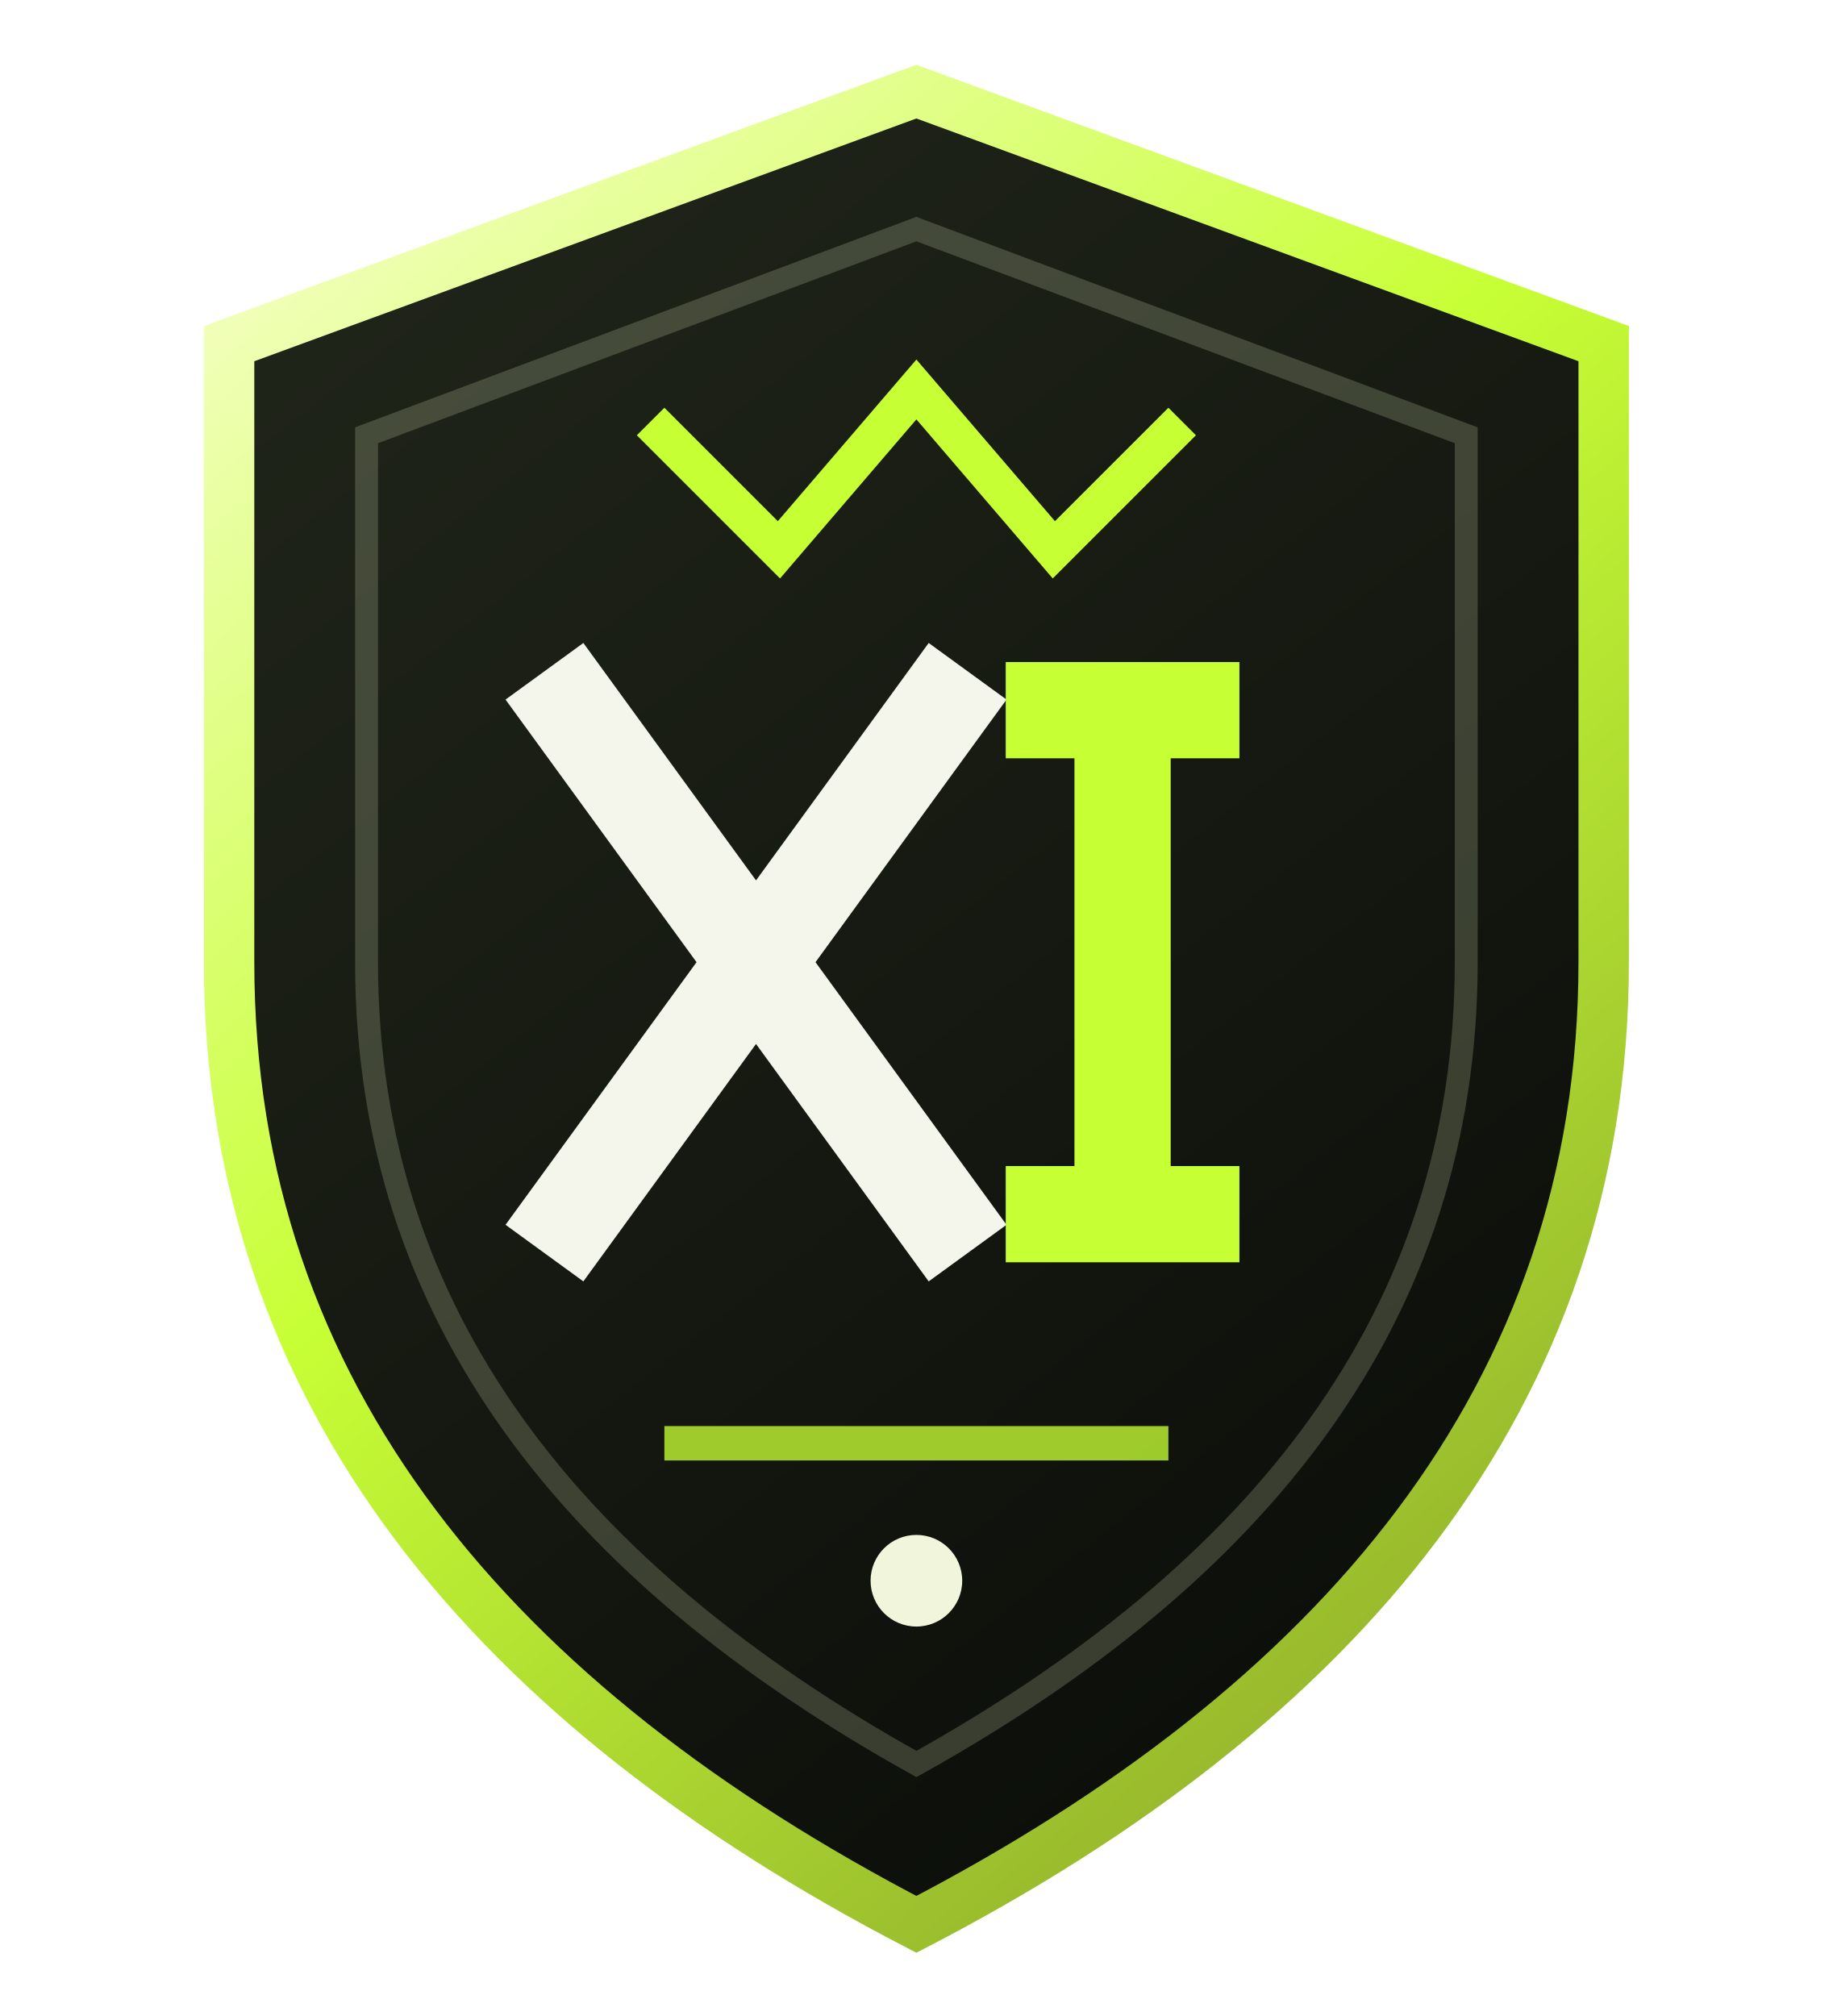
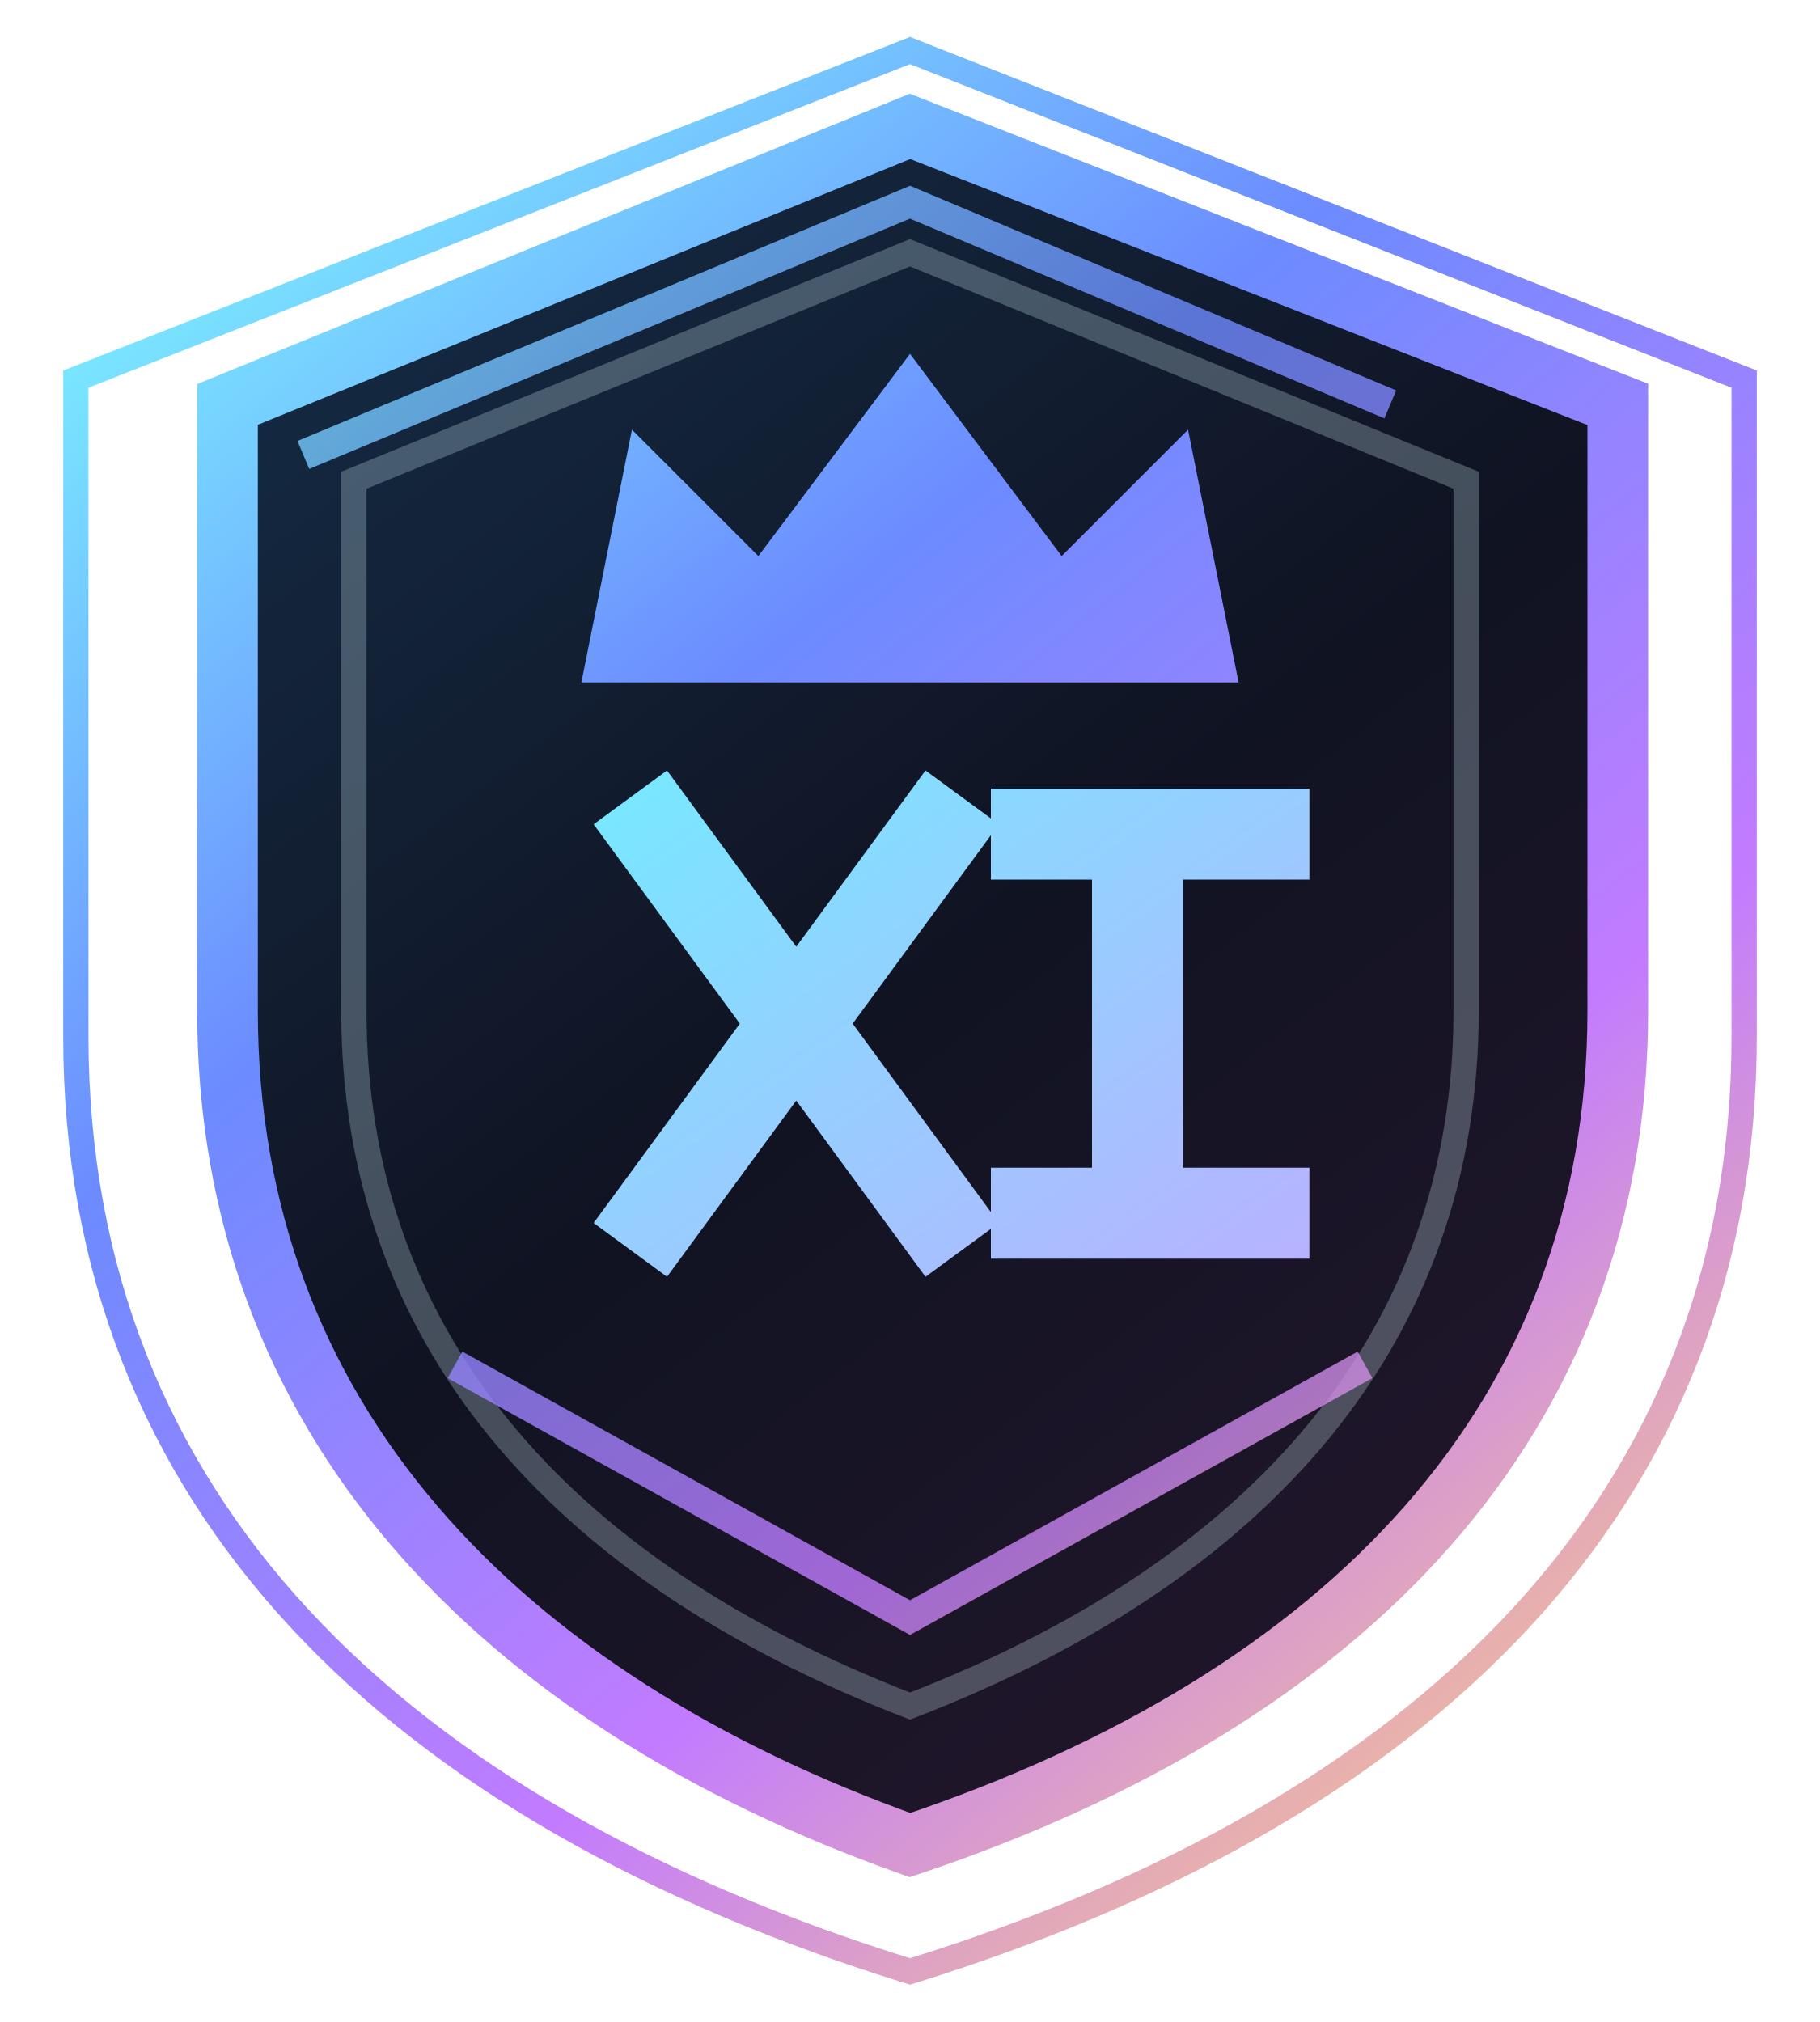
- <svg xmlns="http://www.w3.org/2000/svg" viewBox="0 0 80 88" fill="none">
+ <svg xmlns="http://www.w3.org/2000/svg" viewBox="0 0 72 80" fill="none">
  <defs>
-     <linearGradient id="shield" x1="14" y1="10" x2="67" y2="77" gradientUnits="userSpaceOnUse">
-       <stop stop-color="#20251a" />
-       <stop offset="1" stop-color="#0a0d08" />
+     <linearGradient id="crystal" x1="8" y1="4" x2="65" y2="75" gradientUnits="userSpaceOnUse">
+       <stop stop-color="#7CF7FF" />
+       <stop offset=".34" stop-color="#6C8BFF" />
+       <stop offset=".68" stop-color="#C27BFF" />
+       <stop offset="1" stop-color="#FFD27A" />
    </linearGradient>
-     <linearGradient id="edge" x1="12" y1="10" x2="70" y2="76" gradientUnits="userSpaceOnUse">
-       <stop stop-color="#f2ffbd" />
-       <stop offset=".42" stop-color="#c7ff35" />
-       <stop offset="1" stop-color="#8da92b" />
+     <linearGradient id="face" x1="13" y1="9" x2="59" y2="69" gradientUnits="userSpaceOnUse">
+       <stop stop-color="#142B44" />
+       <stop offset=".5" stop-color="#101322" />
+       <stop offset="1" stop-color="#24162C" />
+     </linearGradient>
+     <linearGradient id="mark" x1="8" y1="0" x2="54" y2="65" gradientUnits="userSpaceOnUse">
+       <stop stop-color="#E7FFFF" />
+       <stop offset=".42" stop-color="#75EAFF" />
+       <stop offset="1" stop-color="#D49AFF" />
    </linearGradient>
  </defs>
-   <path d="M40 4 70 15v27c0 19-11.7 32.5-30 42C21.7 74.5 10 61 10 42V15L40 4Z" fill="url(#shield)" stroke="url(#edge)" stroke-width="2.2" />
-   <path d="M40 10 64 19v23c0 15.5-9.1 26.7-24 35-14.9-8.3-24-19.5-24-35V19l24-9Z" stroke="#e8f4c5" stroke-opacity=".2" />
-   <path d="m29 19 5 5 6-7 6 7 5-5" stroke="#c7ff35" stroke-width="1.7" stroke-linecap="square" stroke-linejoin="miter" />
-   <path d="M25 31 41 53M41 31 25 53" stroke="#f4f6eb" stroke-width="4.2" stroke-linecap="square" />
-   <path d="M49 31v22m-3-22h6m-6 22h6" stroke="#c7ff35" stroke-width="4.2" stroke-linecap="square" />
-   <path d="M29 63h22" stroke="#c7ff35" stroke-opacity=".78" stroke-width="1.5" />
-   <circle cx="40" cy="69" r="2" fill="#f1f5dc" />
+   <path d="M36 2 69 15v26c0 18.5-12.7 30.7-33 37C15.7 71.7 3 59.5 3 41V15L36 2Z" stroke="url(#crystal)" />
+   <path d="M36 5 64 16v24c0 16.1-10.7 27.2-28 33C19.7 67.2 9 56.1 9 40V16L36 5Z" fill="url(#face)" stroke="url(#crystal)" stroke-width="2.4" />
+   <path d="m36 10 22 9v21c0 12.8-8 22.1-22 27.5C22 62.1 14 52.8 14 40V19l22-9Z" stroke="#DDF9FF" stroke-opacity=".26" />
+   <path d="m25 17 5 5 6-8 6 8 5-5 2 10H23l2-10Z" fill="url(#crystal)" />
+   <path d="m26 33 11 15m0-15L26 48m19-15v15m-4-15h9m-9 15h9" stroke="url(#mark)" stroke-width="3.6" stroke-linecap="square" />
+   <path d="m18 54 18 10 18-10M12 18 36 8l19 8" stroke="url(#crystal)" stroke-opacity=".8" stroke-width="1.2" />
</svg>
